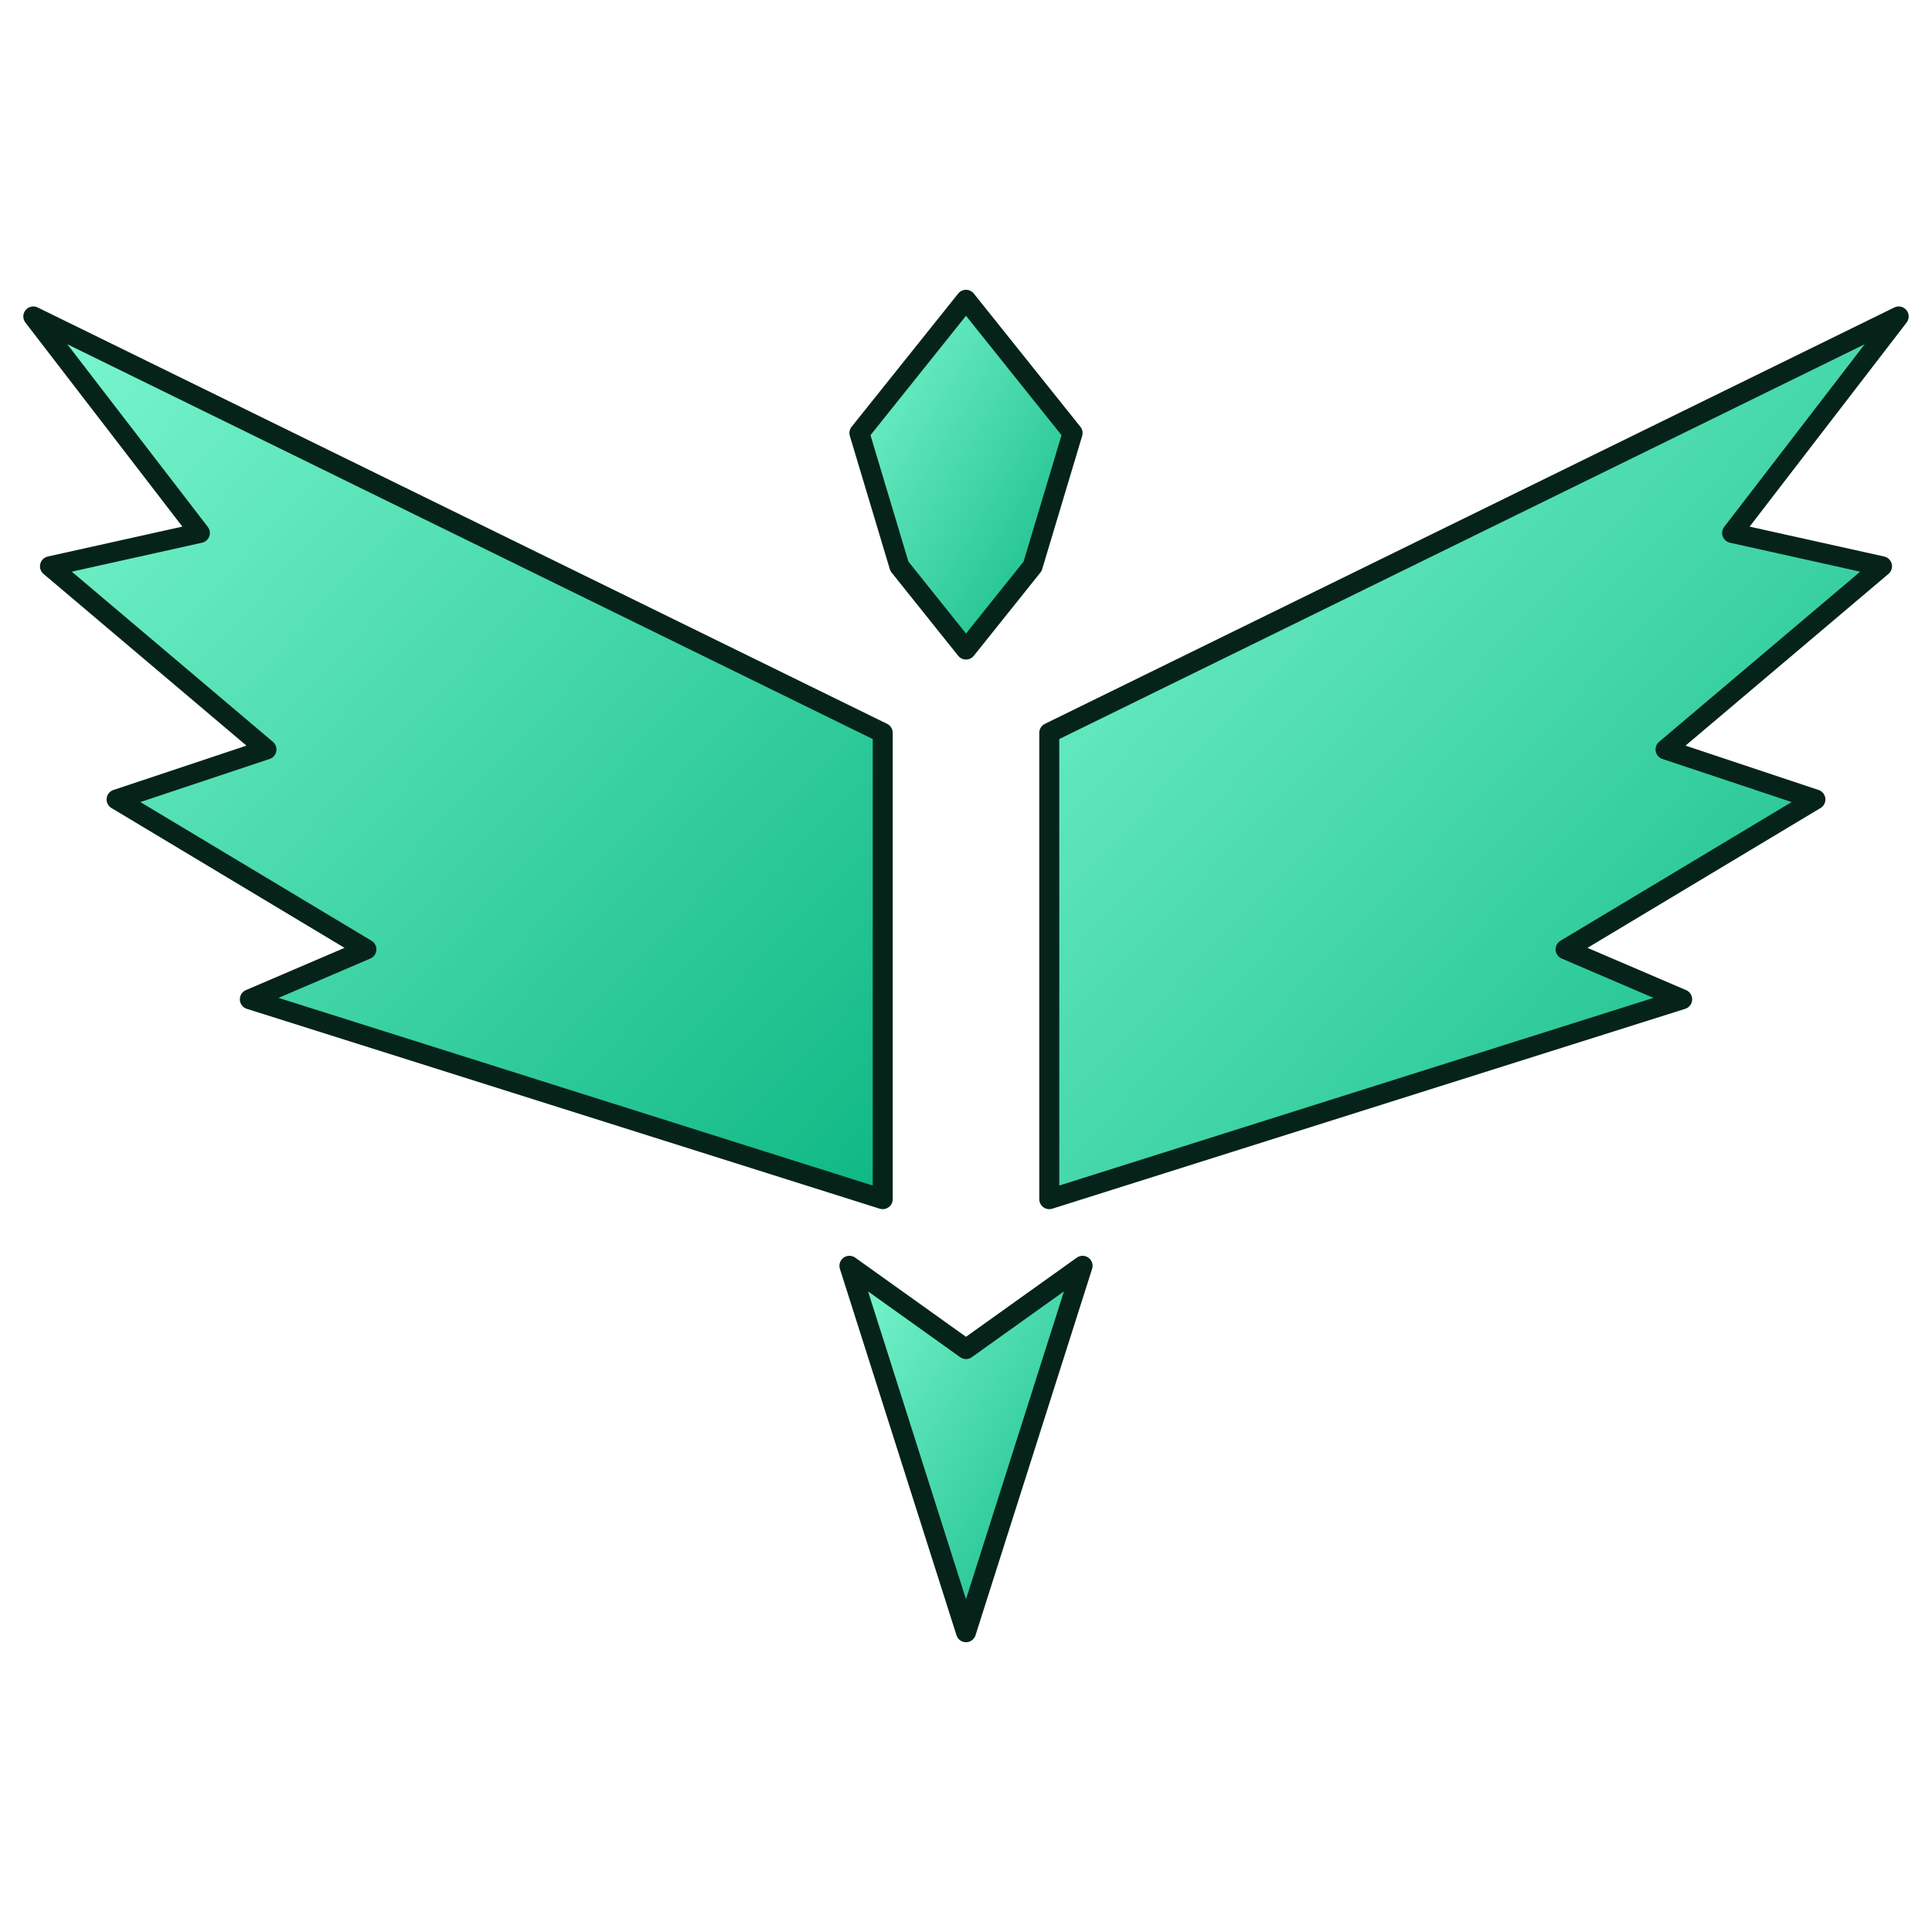
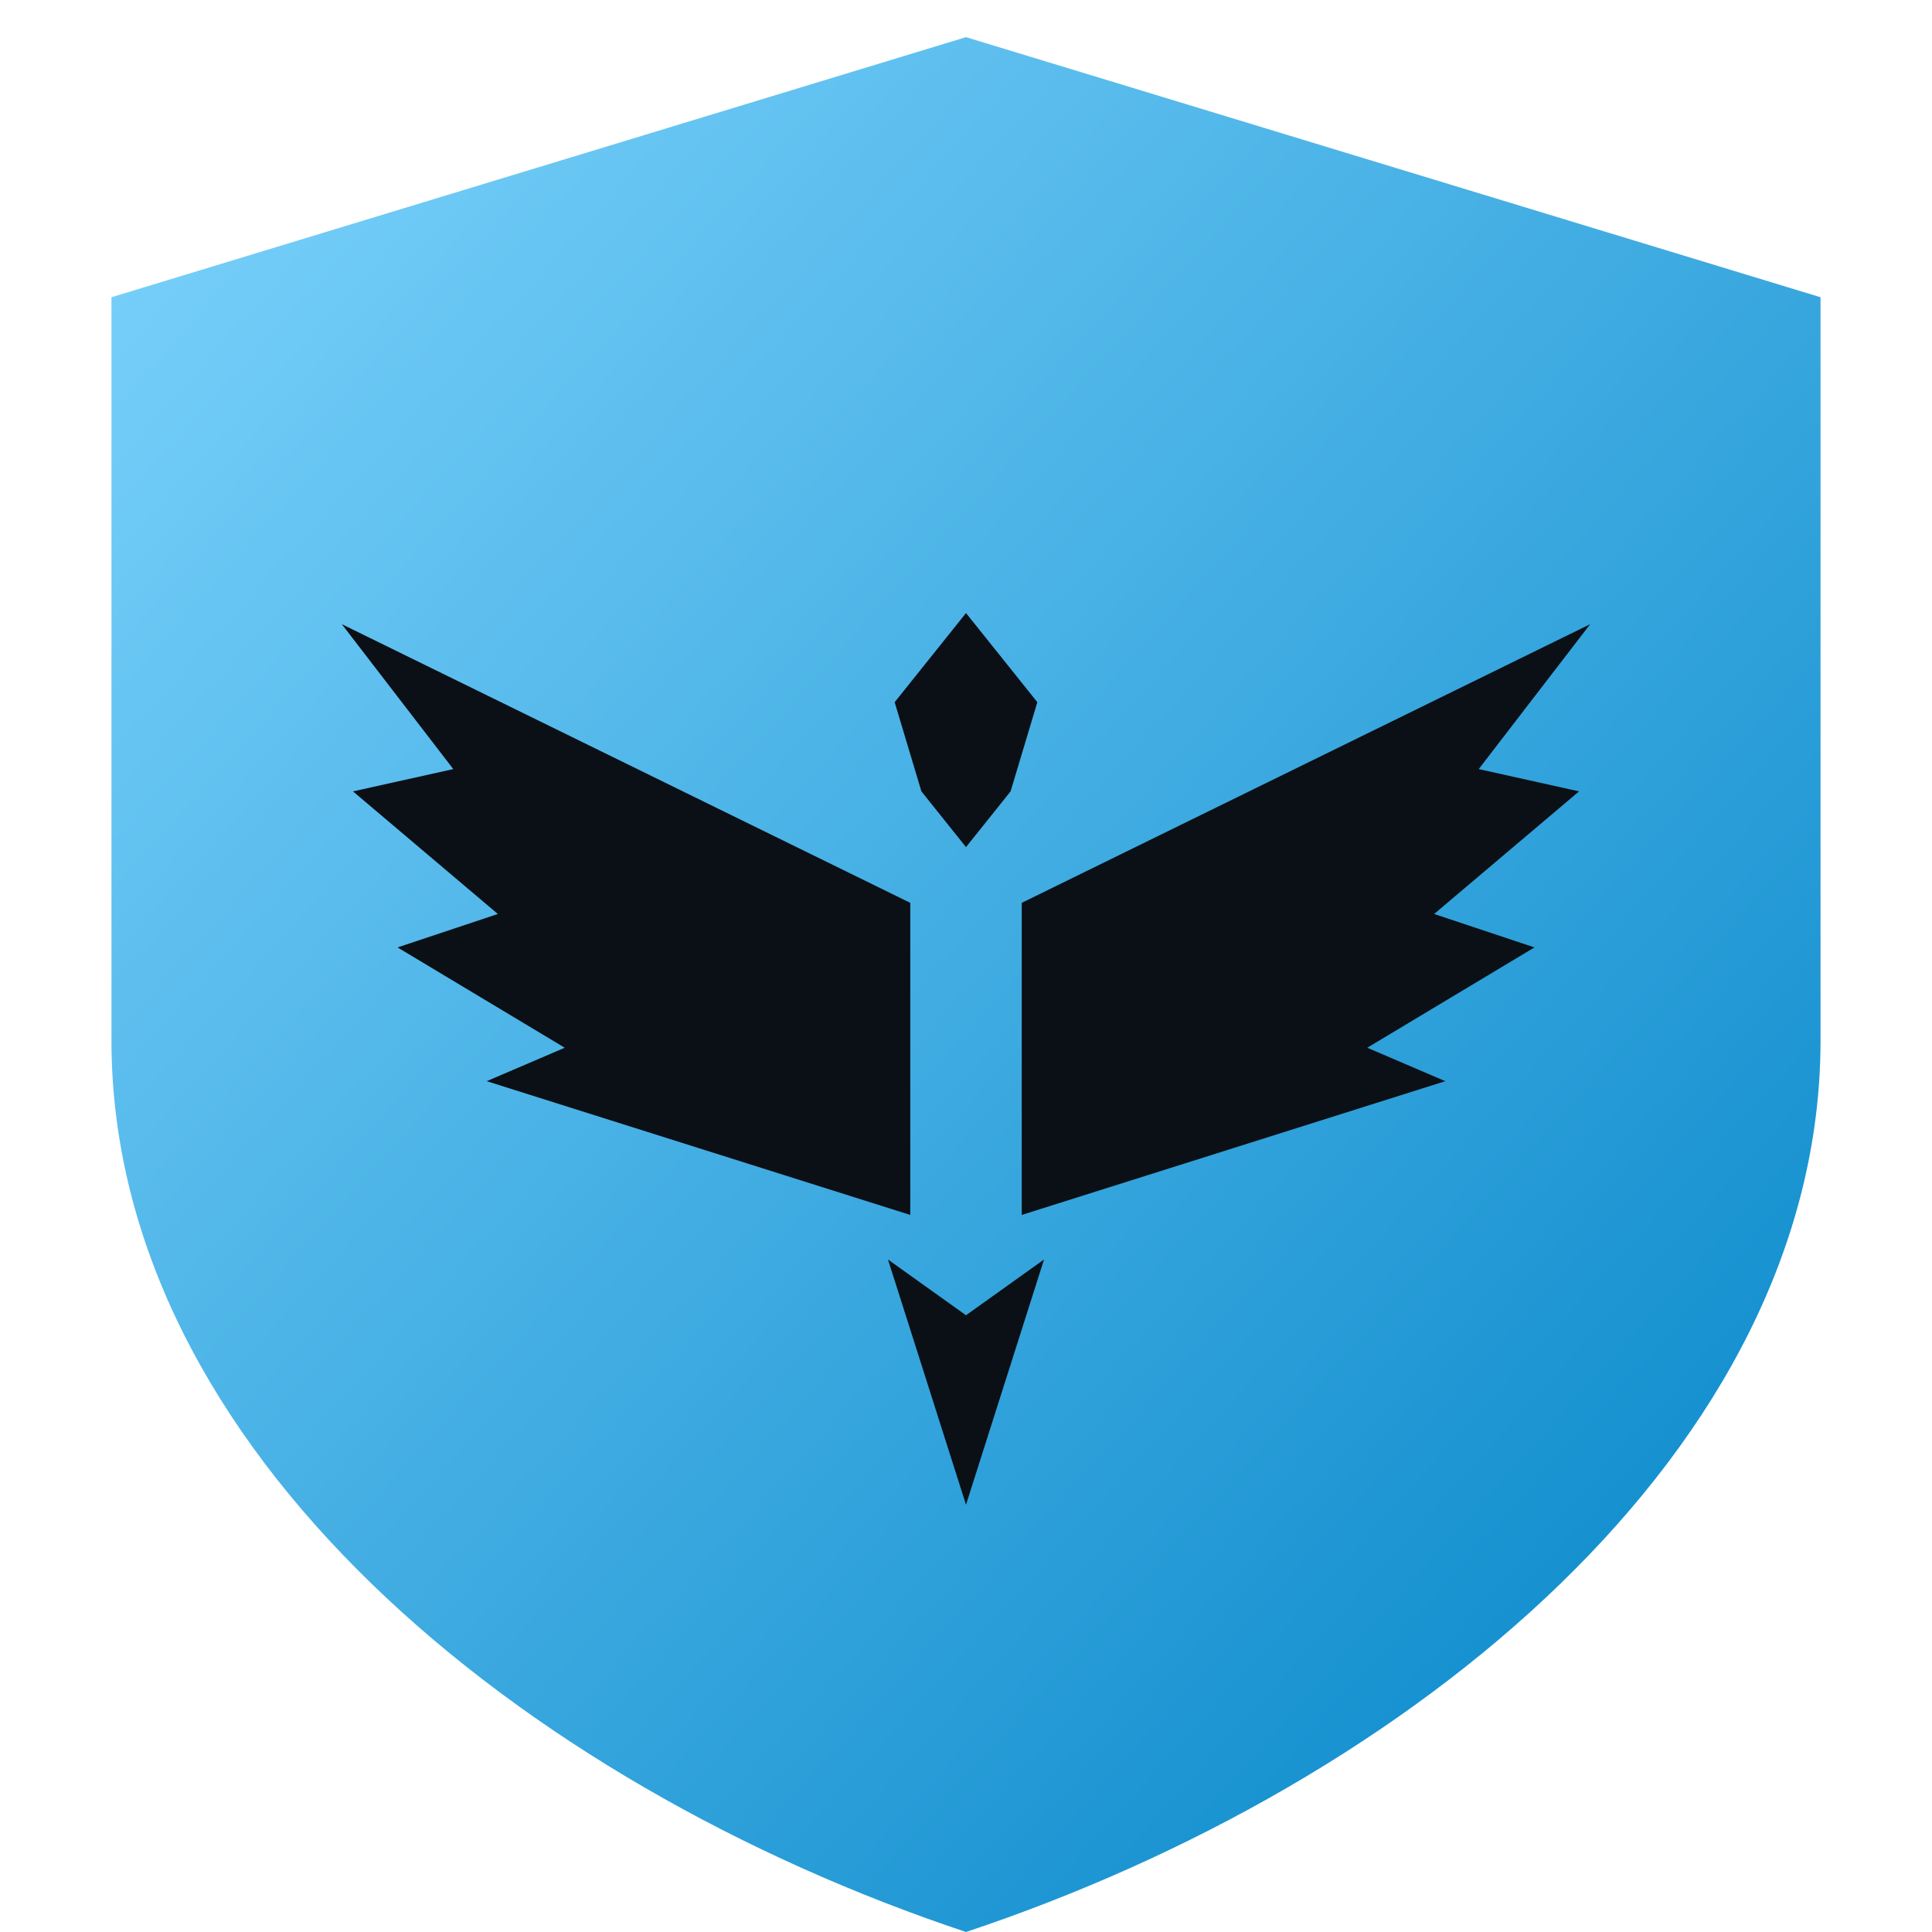
- <svg xmlns="http://www.w3.org/2000/svg" viewBox="3 5.5 58 58">
+ <svg xmlns="http://www.w3.org/2000/svg" viewBox="6 6 52 52">
  <defs>
    <linearGradient id="m" x1="0" y1="0" x2="1" y2="1">
-       <stop offset="0" stop-color="#7cf7cf" />
-       <stop offset="1" stop-color="#0fb884" />
+       <stop offset="0" stop-color="#7dd3fc" />
+       <stop offset="1" stop-color="#0284c7" />
    </linearGradient>
  </defs>
-   <g fill="url(#m)" stroke="#06231a" stroke-width=".6" stroke-linejoin="round">
+   <path d="M32 7 L55 14 V34 C55 45 44 54 32 58 C20 54 9 45 9 34 V14 Z" fill="url(#m)" />
+   <g transform="translate(32 33) scale(.6) translate(-32 -32)" fill="#0a1016">
    <path d="M32 14.5L35.2 18.5L34 22.5L32 25L30 22.5L28.8 18.5Z" />
    <path d="M29.5 27.5L4 15L9 21.5L4.5 22.5L11 28L6.5 29.5L14 34L10.5 35.5L20 38.5L29.5 41.5Z" />
    <path d="M34.5 27.5L60 15L55 21.5L59.5 22.5L53 28L57.5 29.5L50 34L53.5 35.5L44 38.5L34.5 41.5Z" />
    <path d="M28.5 43.5L32 54.5L35.5 43.5L32 46Z" />
  </g>
</svg>
